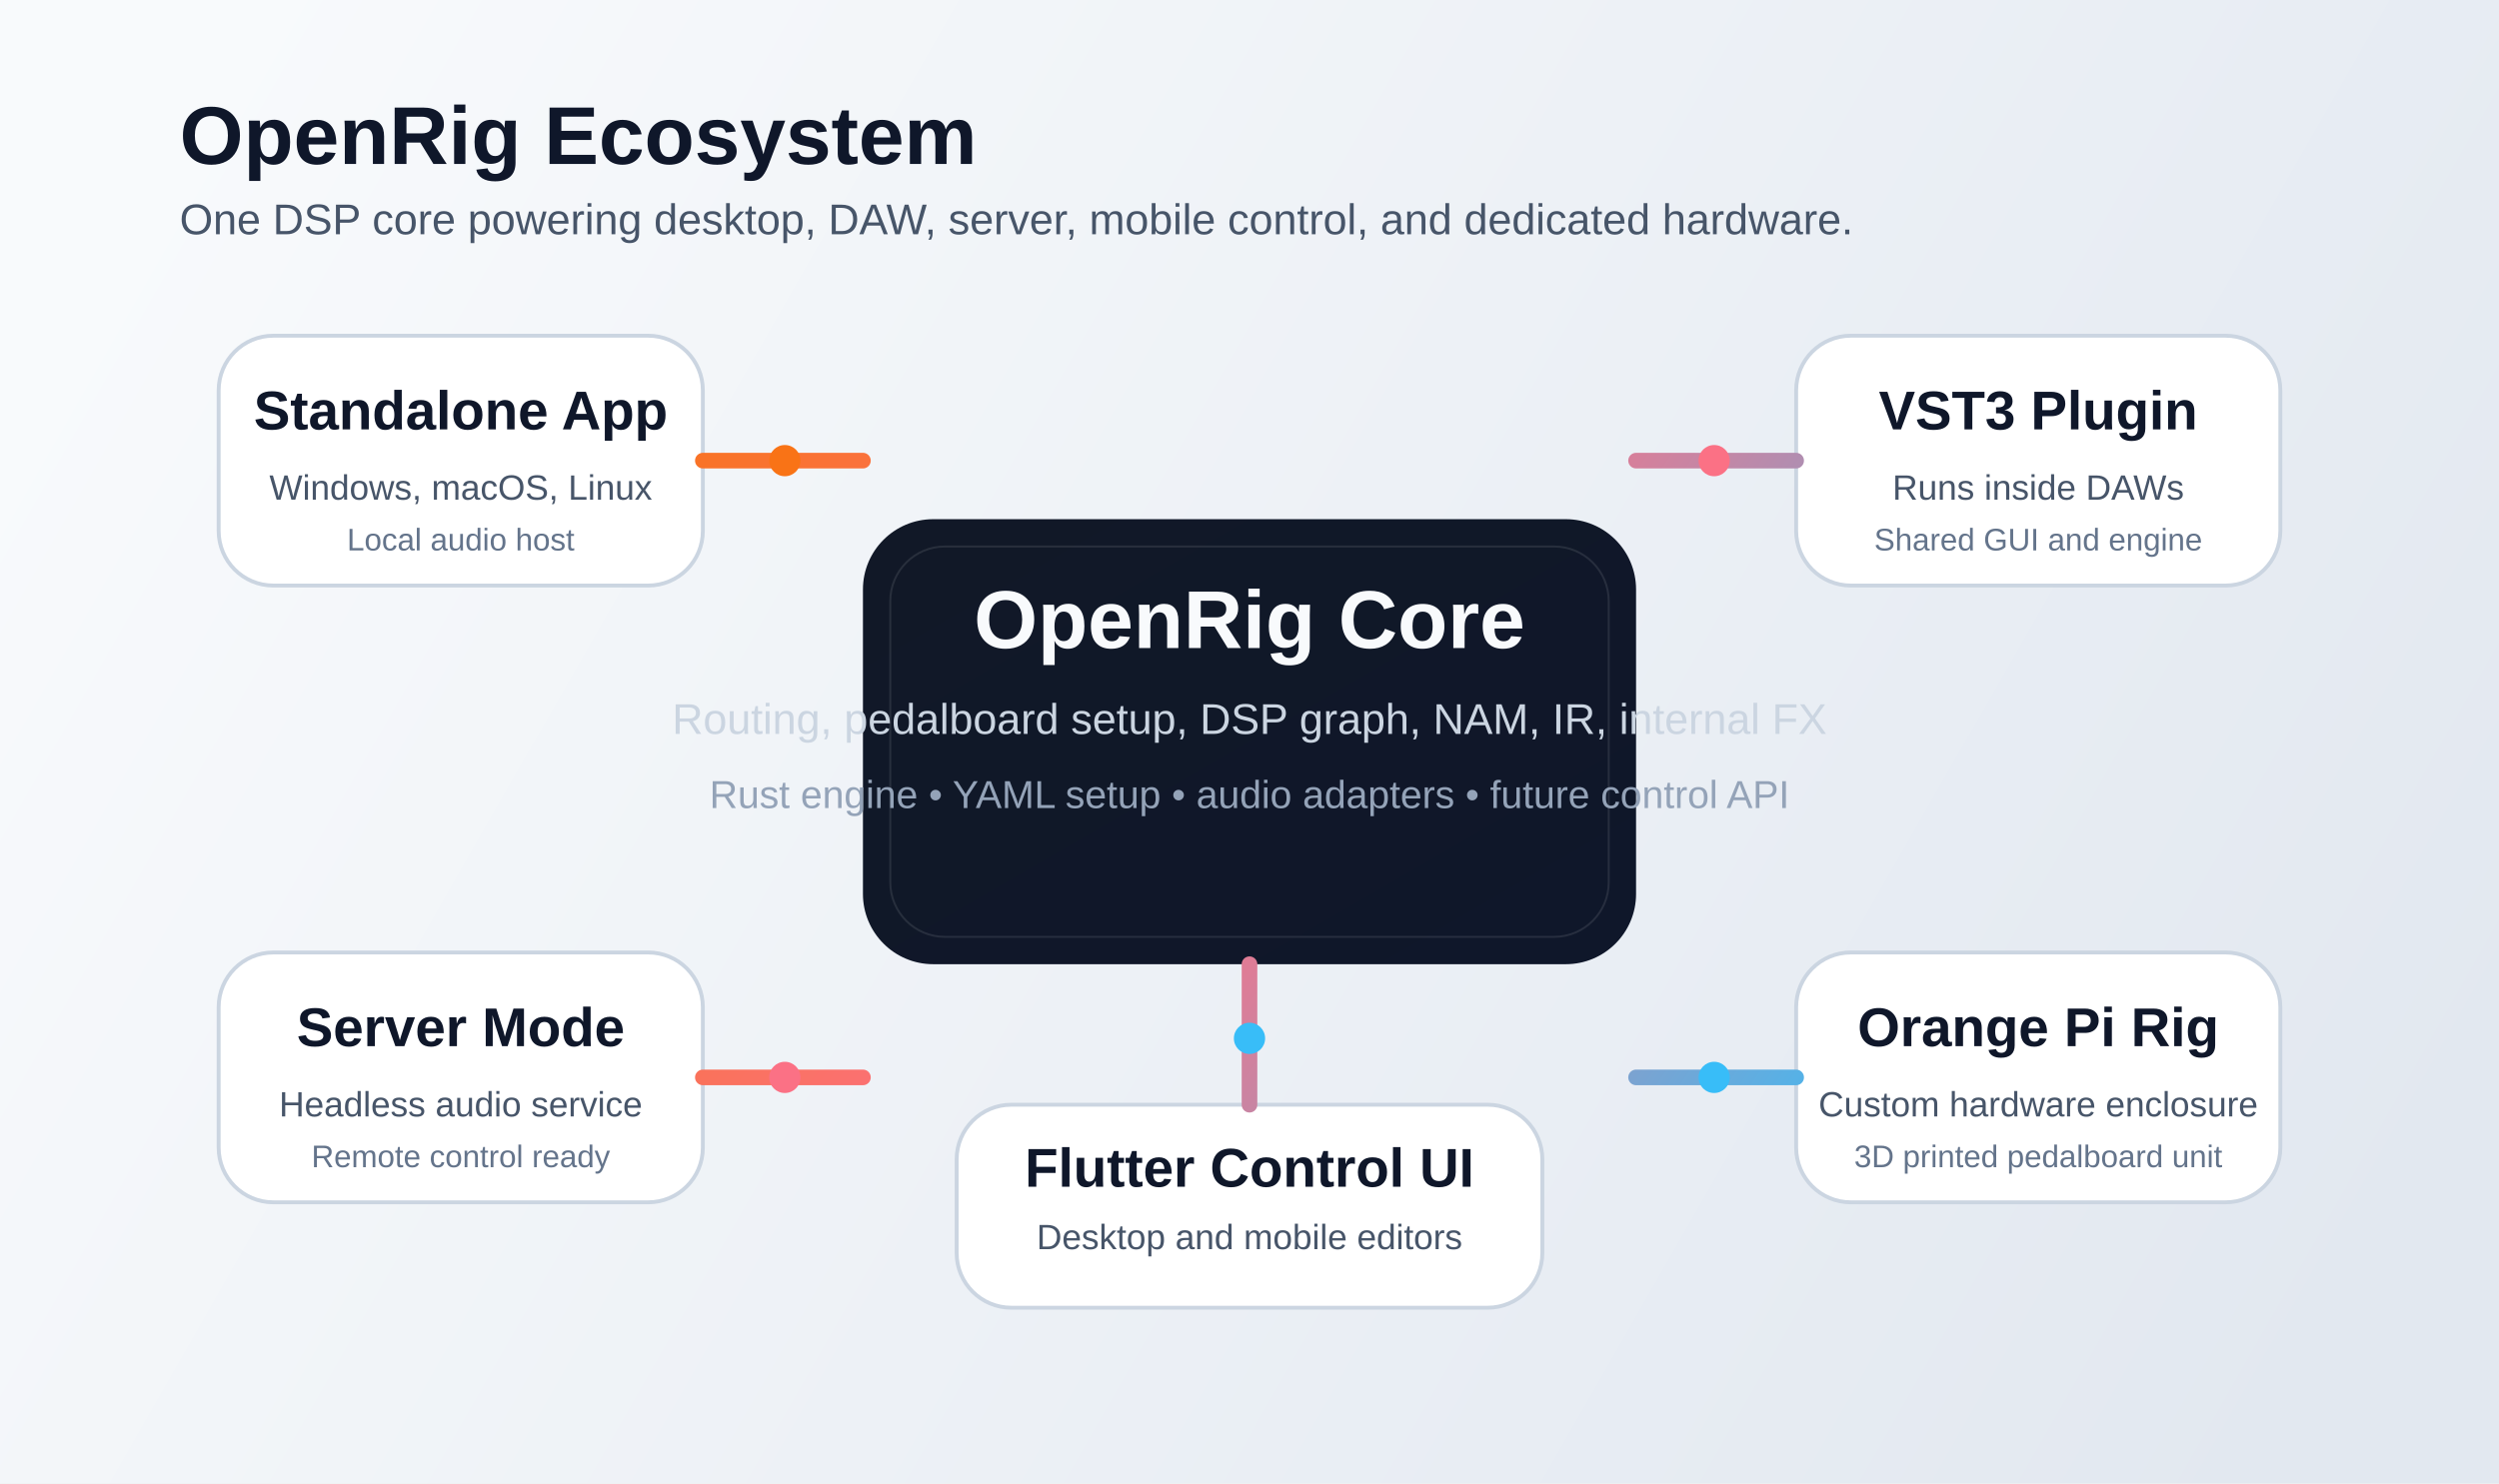
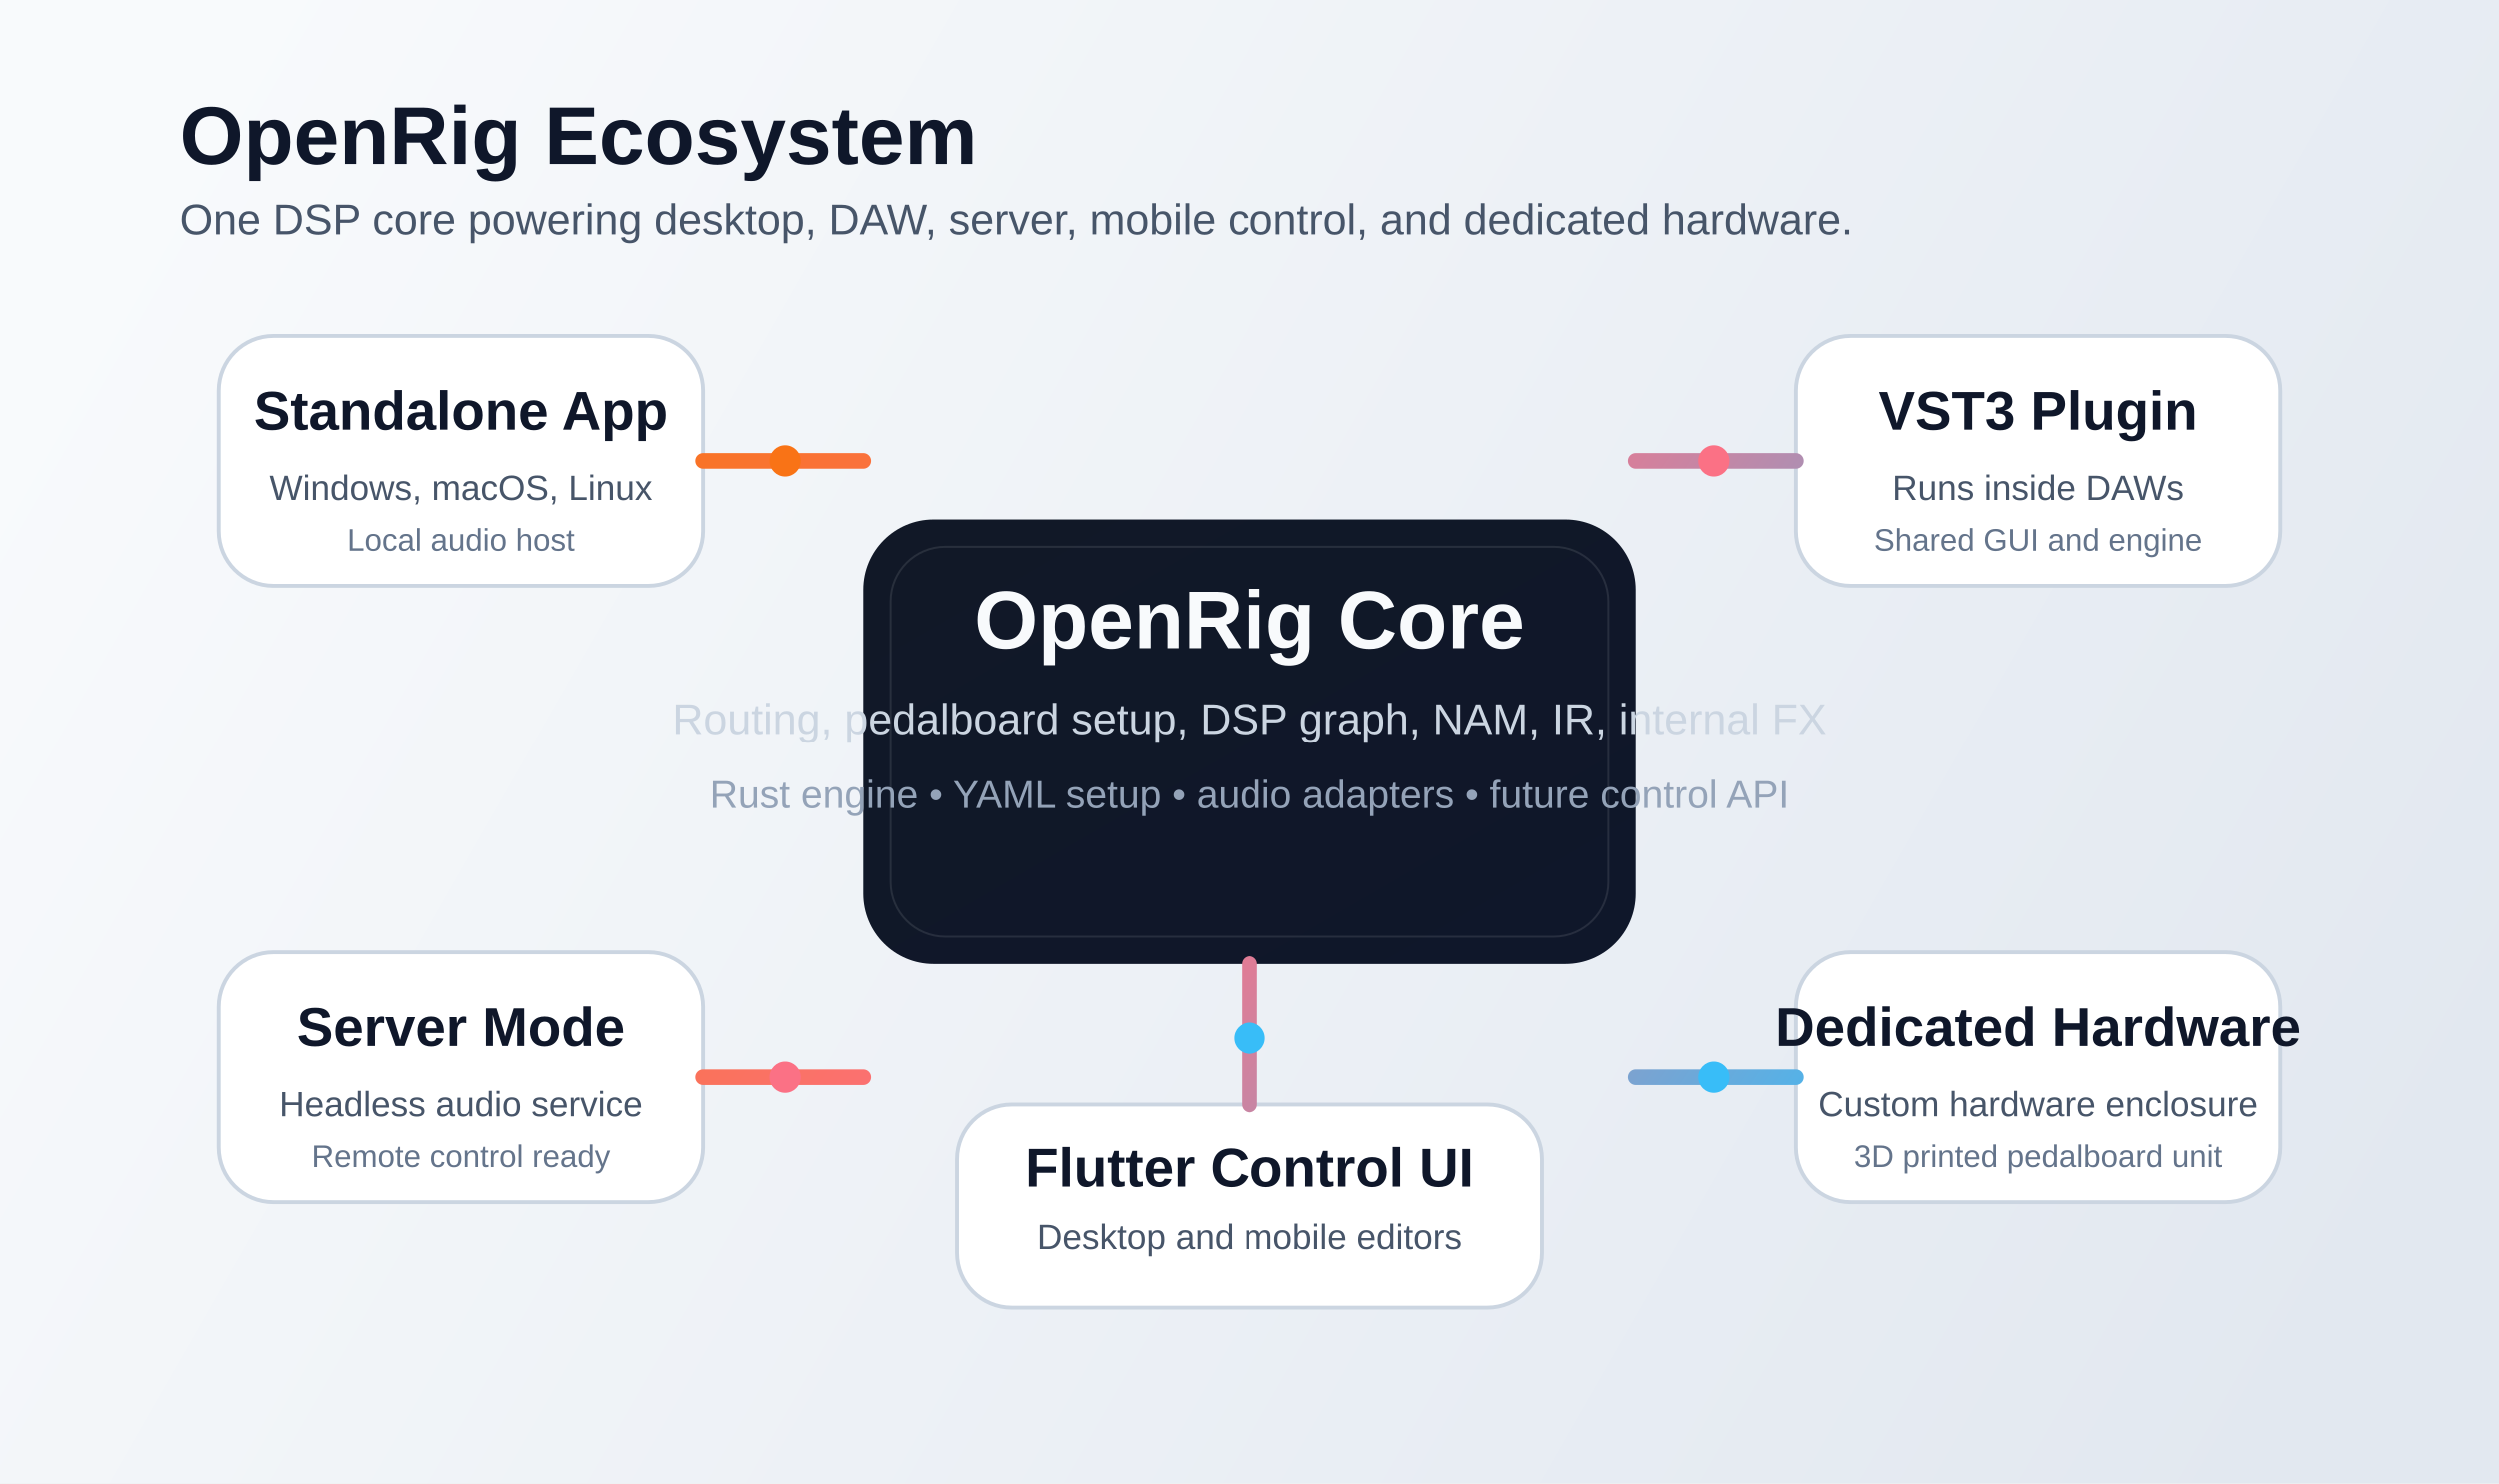
<svg xmlns="http://www.w3.org/2000/svg" width="1280" height="760" viewBox="0 0 1280 760" fill="none">
  <defs>
    <linearGradient id="bg" x1="88" y1="64" x2="1192" y2="696" gradientUnits="userSpaceOnUse">
      <stop stop-color="#F8FAFC" />
      <stop offset="1" stop-color="#E2E8F0" />
    </linearGradient>
    <linearGradient id="core" x1="0" y1="0" x2="1" y2="1">
      <stop stop-color="#111827" />
      <stop offset="1" stop-color="#0F172A" />
    </linearGradient>
    <linearGradient id="signal" x1="324" y1="180" x2="954" y2="610" gradientUnits="userSpaceOnUse">
      <stop stop-color="#F97316" />
      <stop offset="0.5" stop-color="#FB7185" />
      <stop offset="1" stop-color="#38BDF8" />
    </linearGradient>
  </defs>
  <rect width="1280" height="760" fill="url(#bg)" />
  <text x="92" y="84" fill="#0F172A" font-family="Arial, Helvetica, sans-serif" font-size="42" font-weight="700">OpenRig Ecosystem</text>
  <text x="92" y="120" fill="#475569" font-family="Arial, Helvetica, sans-serif" font-size="22">One DSP core powering desktop, DAW, server, mobile control, and dedicated hardware.</text>
  <rect x="442" y="266" width="396" height="228" rx="36" fill="url(#core)" />
  <rect x="456" y="280" width="368" height="200" rx="28" stroke="#FFFFFF" stroke-opacity="0.1" />
  <text x="640" y="332" text-anchor="middle" fill="#F8FAFC" font-family="Arial, Helvetica, sans-serif" font-size="42" font-weight="700">OpenRig Core</text>
  <text x="640" y="376" text-anchor="middle" fill="#CBD5E1" font-family="Arial, Helvetica, sans-serif" font-size="22">Routing, pedalboard setup, DSP graph, NAM, IR, internal FX</text>
  <text x="640" y="414" text-anchor="middle" fill="#94A3B8" font-family="Arial, Helvetica, sans-serif" font-size="20">Rust engine • YAML setup • audio adapters • future control API</text>
  <rect x="112" y="172" width="248" height="128" rx="28" fill="#FFFFFF" stroke="#CBD5E1" stroke-width="2" />
  <text x="236" y="220" text-anchor="middle" fill="#0F172A" font-family="Arial, Helvetica, sans-serif" font-size="28" font-weight="700">Standalone App</text>
  <text x="236" y="256" text-anchor="middle" fill="#475569" font-family="Arial, Helvetica, sans-serif" font-size="18">Windows, macOS, Linux</text>
  <text x="236" y="282" text-anchor="middle" fill="#64748B" font-family="Arial, Helvetica, sans-serif" font-size="16">Local audio host</text>
  <rect x="920" y="172" width="248" height="128" rx="28" fill="#FFFFFF" stroke="#CBD5E1" stroke-width="2" />
  <text x="1044" y="220" text-anchor="middle" fill="#0F172A" font-family="Arial, Helvetica, sans-serif" font-size="28" font-weight="700">VST3 Plugin</text>
  <text x="1044" y="256" text-anchor="middle" fill="#475569" font-family="Arial, Helvetica, sans-serif" font-size="18">Runs inside DAWs</text>
  <text x="1044" y="282" text-anchor="middle" fill="#64748B" font-family="Arial, Helvetica, sans-serif" font-size="16">Shared GUI and engine</text>
  <rect x="112" y="488" width="248" height="128" rx="28" fill="#FFFFFF" stroke="#CBD5E1" stroke-width="2" />
  <text x="236" y="536" text-anchor="middle" fill="#0F172A" font-family="Arial, Helvetica, sans-serif" font-size="28" font-weight="700">Server Mode</text>
  <text x="236" y="572" text-anchor="middle" fill="#475569" font-family="Arial, Helvetica, sans-serif" font-size="18">Headless audio service</text>
  <text x="236" y="598" text-anchor="middle" fill="#64748B" font-family="Arial, Helvetica, sans-serif" font-size="16">Remote control ready</text>
  <rect x="920" y="488" width="248" height="128" rx="28" fill="#FFFFFF" stroke="#CBD5E1" stroke-width="2" />
-   <text x="1044" y="536" text-anchor="middle" fill="#0F172A" font-family="Arial, Helvetica, sans-serif" font-size="28" font-weight="700">Orange Pi Rig</text>
+   <text x="1044" y="536" text-anchor="middle" fill="#0F172A" font-family="Arial, Helvetica, sans-serif" font-size="28" font-weight="700">Dedicated Hardware</text>
  <text x="1044" y="572" text-anchor="middle" fill="#475569" font-family="Arial, Helvetica, sans-serif" font-size="18">Custom hardware enclosure</text>
  <text x="1044" y="598" text-anchor="middle" fill="#64748B" font-family="Arial, Helvetica, sans-serif" font-size="16">3D printed pedalboard unit</text>
  <rect x="490" y="566" width="300" height="104" rx="28" fill="#FFFFFF" stroke="#CBD5E1" stroke-width="2" />
  <text x="640" y="608" text-anchor="middle" fill="#0F172A" font-family="Arial, Helvetica, sans-serif" font-size="28" font-weight="700">Flutter Control UI</text>
  <text x="640" y="640" text-anchor="middle" fill="#475569" font-family="Arial, Helvetica, sans-serif" font-size="18">Desktop and mobile editors</text>
  <path d="M360 236H442" stroke="url(#signal)" stroke-width="8" stroke-linecap="round" />
  <path d="M838 236H920" stroke="url(#signal)" stroke-width="8" stroke-linecap="round" />
  <path d="M360 552H442" stroke="url(#signal)" stroke-width="8" stroke-linecap="round" />
  <path d="M838 552H920" stroke="url(#signal)" stroke-width="8" stroke-linecap="round" />
  <path d="M640 494V566" stroke="url(#signal)" stroke-width="8" stroke-linecap="round" />
  <circle cx="402" cy="236" r="8" fill="#F97316" />
  <circle cx="878" cy="236" r="8" fill="#FB7185" />
  <circle cx="402" cy="552" r="8" fill="#FB7185" />
  <circle cx="878" cy="552" r="8" fill="#38BDF8" />
  <circle cx="640" cy="532" r="8" fill="#38BDF8" />
</svg>
